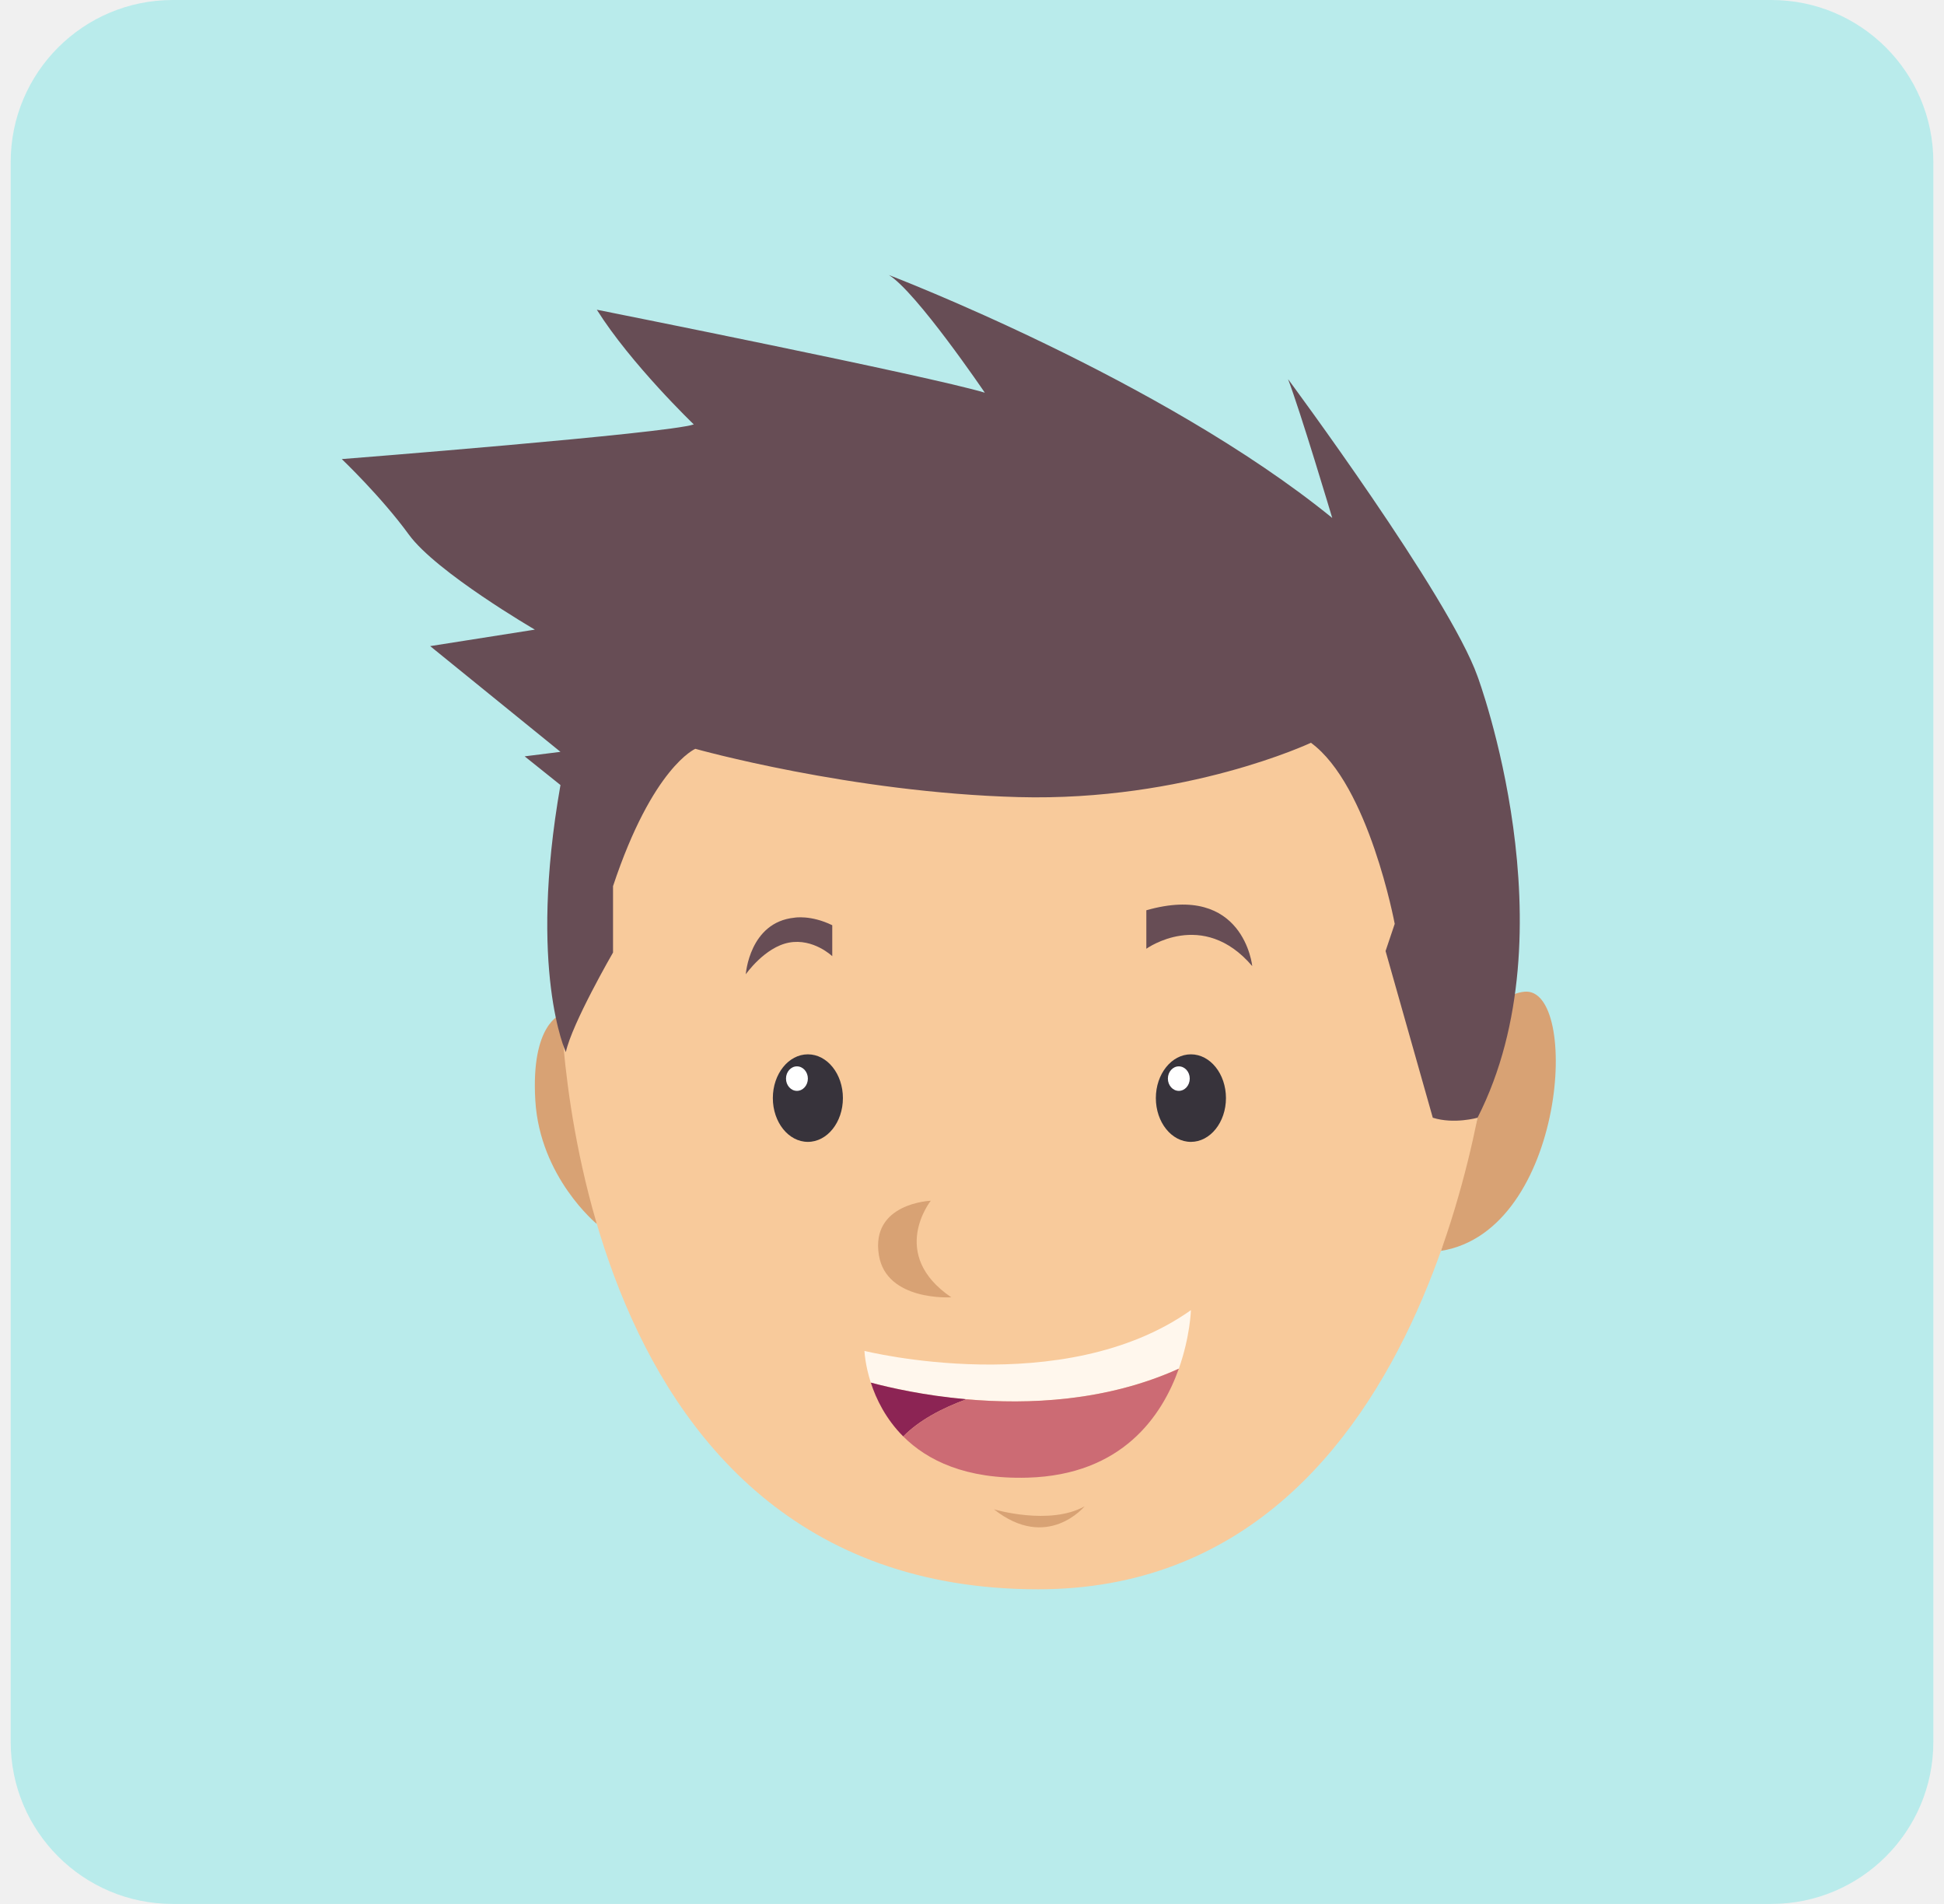
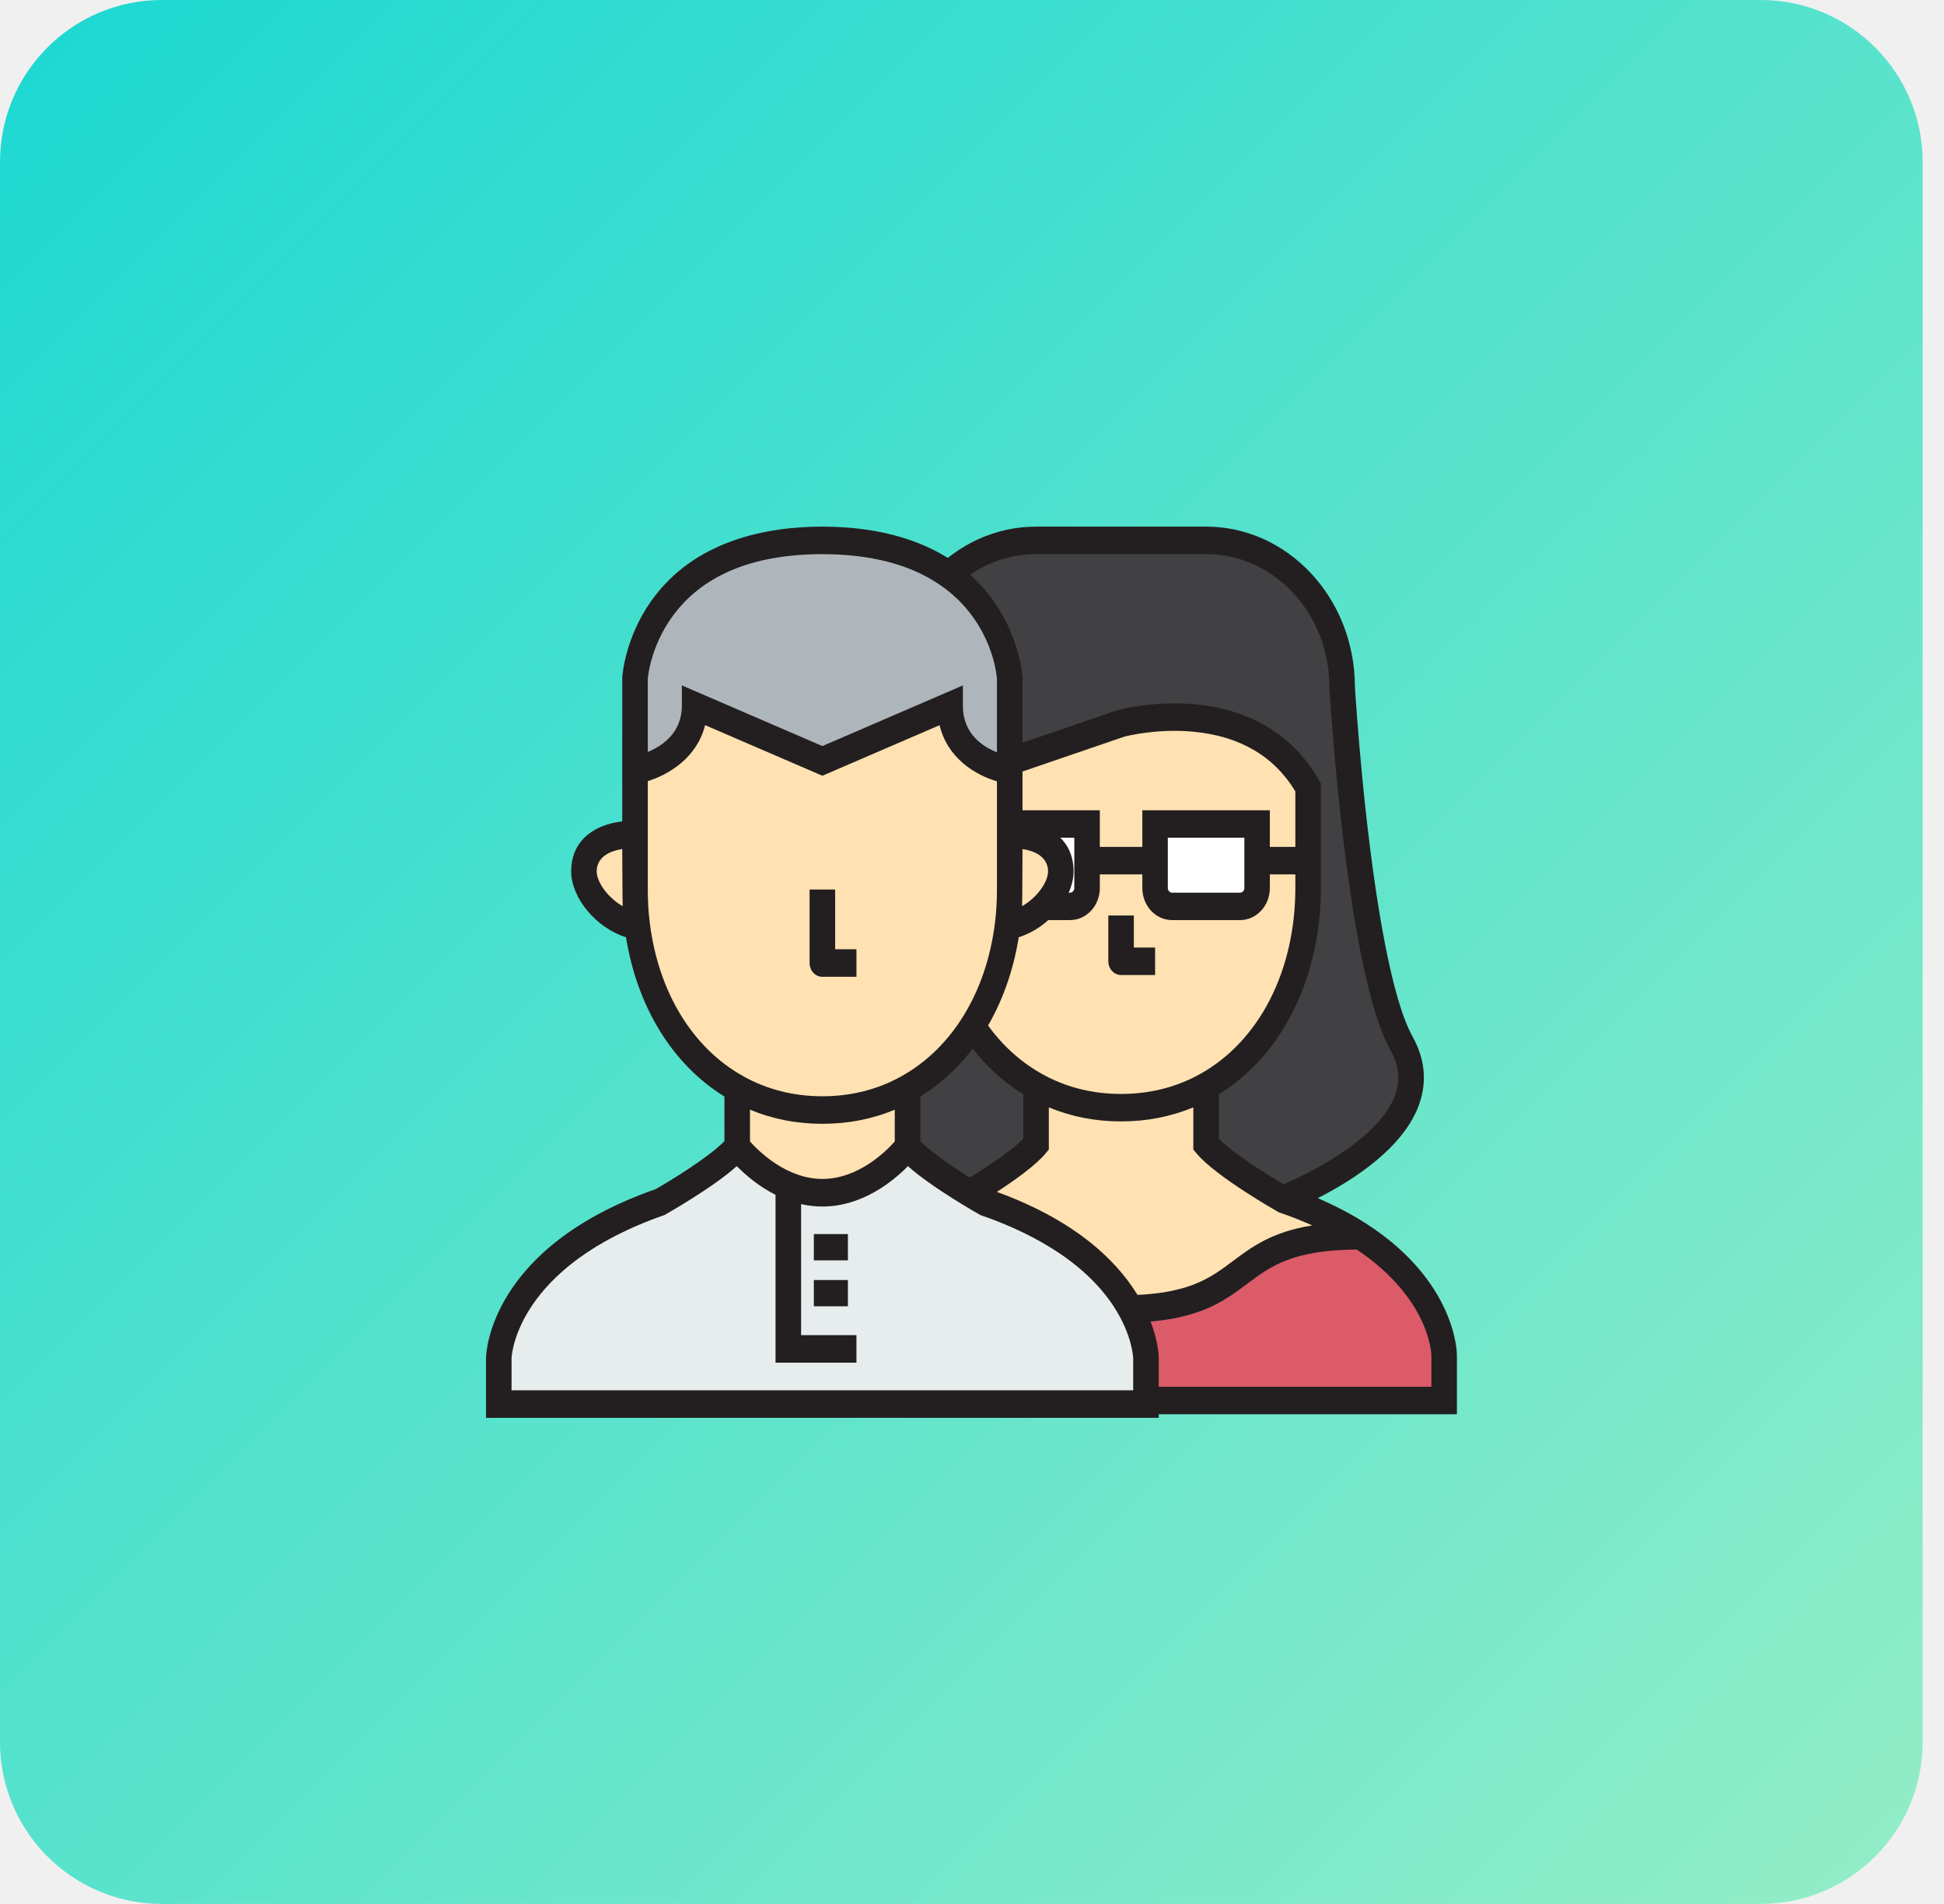
- <svg xmlns="http://www.w3.org/2000/svg" width="48px" height="47px" viewBox="0 0 48 47" version="1.1">
-   <g id="Page-1" stroke="none" stroke-width="1" fill="none" fill-rule="evenodd">
-     <g id="Operator-Copy-4" transform="translate(-85, -148)">
-       <g id="Group-3" transform="translate(58, 61)">
-         <g id="Rectangle-18-Copy-+-Group" transform="translate(27, 87)">
-           <rect id="Rectangle-18-Copy" fill="#B9EBEB" x="0.264" y="0" width="47.473" height="47" rx="4" />
-           <g id="Group" transform="translate(8.43956, 6.788889)">
-             <path d="M28.043,20.803 C28.043,20.803 27.804,17.842 29.196,17.693 C30.588,17.544 30.238,23.595 27.14,24.09 L28.043,20.803" id="Fill-49" fill="#D8A274" />
-             <path d="M5.417,18.252 C5.417,18.252 4.665,18.476 4.778,20.375 C4.891,22.275 6.297,23.426 6.297,23.426 L6.297,21.865 C6.297,21.865 6.17,19.854 6.133,19.705 C6.095,19.556 5.417,18.252 5.417,18.252" id="Fill-50" fill="#D8A274" />
-             <path d="M5.399,17.693 C5.399,17.693 5.371,32.444 17.194,32.444 C27.24,32.444 28.368,18.699 28.368,18.699 C28.368,18.699 26.844,11.491 26.844,11.156 C26.844,10.821 23.966,9.312 23.628,9.201 C23.289,9.089 14.993,9.256 14.598,9.201 C14.203,9.145 9.914,9.983 9.236,9.983 C8.559,9.983 7.431,10.318 7.318,10.541 C7.205,10.765 5.399,17.693 5.399,17.693" id="Fill-51" fill="#F8CA9B" />
-             <path d="M28.043,20.803 C28.043,20.803 27.465,20.969 26.938,20.803 L25.772,16.688 L25.998,16.017 C25.998,16.017 25.359,12.59 23.929,11.547 C23.929,11.547 20.843,13 16.705,12.888 C12.566,12.776 8.729,11.696 8.729,11.696 C8.729,11.696 7.675,12.143 6.697,15.086 L6.697,16.725 C6.697,16.725 5.684,18.475 5.532,19.183 C5.532,19.183 4.595,17.167 5.399,12.59 L4.515,11.882 L5.399,11.771 L2.182,9.161 L4.767,8.754 C4.767,8.754 2.332,7.338 1.655,6.407 C0.978,5.476 0,4.544 0,4.544 C0,4.544 8.051,3.911 8.691,3.688 C8.691,3.688 7.139,2.198 6.297,0.857 C6.297,0.857 14.523,2.496 15.877,2.905 C15.877,2.905 14.184,0.41 13.507,0 C13.507,0 20.242,2.57 24.455,5.997 C24.455,5.997 23.665,3.352 23.364,2.57 C23.364,2.57 27.343,7.934 28.043,9.908 C28.043,9.908 30.39,16.201 28.043,20.803" id="Fill-52" fill="#674D55" />
-             <path d="M12.373,20.318 C12.373,20.915 11.986,21.399 11.508,21.399 C11.03,21.399 10.643,20.915 10.643,20.318 C10.643,19.722 11.03,19.238 11.508,19.238 C11.986,19.238 12.373,19.722 12.373,20.318" id="Fill-53" fill="#37333B" />
-             <path d="M21.831,20.318 C21.831,20.915 21.443,21.399 20.966,21.399 C20.488,21.399 20.1,20.915 20.1,20.318 C20.1,19.722 20.488,19.238 20.966,19.238 C21.443,19.238 21.831,19.722 21.831,20.318" id="Fill-54" fill="#37333B" />
-             <path d="M12.11,16.815 C12.11,16.815 11.643,16.368 11.042,16.48 C10.442,16.592 9.975,17.262 9.975,17.262 C9.975,17.262 10.064,15.977 11.176,15.865 C11.176,15.865 11.576,15.791 12.11,16.051 L12.11,16.815" id="Fill-55" fill="#674D55" />
-             <path d="M19.865,15.682 L19.865,16.632 C19.865,16.632 21.257,15.626 22.48,17.06 C22.48,17.06 22.273,14.993 19.865,15.682" id="Fill-56" fill="#674D55" />
-             <path d="M14.543,22.852 C14.543,22.852 13.488,24.175 15.049,25.236 C15.049,25.236 13.446,25.341 13.261,24.193 C13.054,22.908 14.543,22.852 14.543,22.852" id="Fill-57" fill="#D8A274" />
-             <path d="M12.905,26.559 C12.905,26.559 12.917,26.893 13.062,27.342 C14.235,27.655 17.656,28.362 20.667,26.998 C20.947,26.209 20.966,25.553 20.966,25.553 C17.814,27.788 12.905,26.559 12.905,26.559" id="Fill-58" fill="#FFF7ED" />
-             <path d="M13.062,27.342 C13.192,27.745 13.432,28.24 13.863,28.671 C14.253,28.273 14.815,27.976 15.423,27.753 C14.384,27.661 13.538,27.469 13.062,27.342" id="Fill-59" fill="#8C2454" />
-             <path d="M16.935,29.688 C19.271,29.621 20.254,28.164 20.667,26.998 C18.878,27.809 16.944,27.888 15.423,27.753 C14.815,27.976 14.253,28.273 13.863,28.671 C14.452,29.26 15.401,29.732 16.935,29.688" id="Fill-60" fill="#CC6B74" />
-             <path d="M16.103,30.47 C16.103,30.47 17.476,30.88 18.342,30.395 C18.342,30.395 17.42,31.513 16.103,30.47" id="Fill-61" fill="#D8A274" />
-             <path d="M11.508,19.837 C11.508,20.004 11.387,20.14 11.238,20.14 C11.089,20.14 10.968,20.004 10.968,19.837 C10.968,19.67 11.089,19.535 11.238,19.535 C11.387,19.535 11.508,19.67 11.508,19.837" id="Fill-142" fill="#FFFFFF" />
-             <path d="M20.937,19.837 C20.937,20.004 20.816,20.14 20.667,20.14 C20.518,20.14 20.397,20.004 20.397,19.837 C20.397,19.67 20.518,19.535 20.667,19.535 C20.816,19.535 20.937,19.67 20.937,19.837" id="Fill-143" fill="#FFFFFF" />
-           </g>
-         </g>
+ <svg xmlns="http://www.w3.org/2000/svg" width="48" height="47" viewBox="0 0 48 47">
+   <defs>
+     <linearGradient id="a" x1="0%" y1="0%" y2="100%">
+       <stop stop-color="#1CD8D2" offset="0%" />
+       <stop stop-color="#93EDC7" offset="100%" />
+     </linearGradient>
+   </defs>
+   <g fill="none" fill-rule="evenodd">
+     <rect width="47.473" height="47" fill="url(#a)" rx="4" />
+     <g transform="translate(12 13)">
+       <g transform="translate(7.389)">
+         <path fill="#414042" d="M15.219,12.763 C14.556,11.575 14.149,8.43 13.935,6.239 C13.809,4.924 13.75,3.953 13.75,3.953 C13.75,1.956 12.247,0.339 10.391,0.339 L8.292,0.339 L6.193,0.339 C4.337,0.339 2.834,1.956 2.834,3.953 C2.834,3.953 2.771,5.006 2.632,6.406 L2.632,6.406 C2.414,8.584 2.011,11.602 1.364,12.763 C0.113,15.013 4.303,16.603 4.303,16.603 C4.303,16.603 5.735,15.799 6.193,15.248 L6.193,14.796 L6.193,13.811 C4.622,12.939 3.674,11.078 3.674,8.923 L3.674,6.438 L8.292,4.857 C8.292,4.857 11.512,3.971 12.91,6.438 L12.91,8.923 C12.91,11.078 11.961,12.939 10.391,13.811 L10.391,14.796 L10.391,15.248 C10.849,15.799 12.28,16.603 12.28,16.603 C12.28,16.603 16.47,15.013 15.219,12.763 L15.219,12.763 Z" />
+         <path fill="#DC5B69" d="M16.269,20.443 L16.269,21.573 L0.315,21.573 L0.315,20.443 C0.315,20.443 0.34,18.839 2.414,17.502 L2.414,17.507 C5.878,17.507 4.828,19.314 8.292,19.314 C11.756,19.314 10.706,17.507 14.17,17.507 L14.178,17.493 C16.26,18.83 16.269,20.443 16.269,20.443 L16.269,20.443 Z" />
+         <path fill="#FFE1B2" d="M12.28,16.603 C13.053,16.865 13.674,17.172 14.178,17.493 L14.17,17.507 C10.706,17.507 11.756,19.314 8.292,19.314 C4.828,19.314 5.878,17.507 2.414,17.507 L2.414,17.502 C2.914,17.181 3.535,16.87 4.303,16.603 C4.303,16.603 5.735,15.799 6.193,15.248 L6.193,14.796 L6.193,13.811 C6.806,14.154 7.511,14.344 8.292,14.344 C9.073,14.344 9.778,14.154 10.391,13.811 L10.391,14.796 L10.391,15.248 C10.849,15.799 12.28,16.603 12.28,16.603 L12.28,16.603 Z" />
+         <path fill="#FFE1B2" d="M10.391,13.811 C9.778,14.154 9.073,14.344 8.292,14.344 C7.511,14.344 6.806,14.154 6.193,13.811 C4.622,12.939 3.674,11.078 3.674,8.923 L3.674,6.438 L8.292,4.857 C8.292,4.857 11.512,3.971 12.91,6.438 L12.91,8.923 C12.91,11.078 11.961,12.939 10.391,13.811 L10.391,13.811 Z" />
+         <path fill="#FFFFFF" d="M7.452 7.342L7.452 8.923C7.452 9.171 7.263 9.375 7.032 9.375L5.353 9.375C5.122 9.375 4.933 9.171 4.933 8.923L4.933 7.342 7.452 7.342 7.452 7.342zM11.651 7.342L11.651 8.923C11.651 9.171 11.462 9.375 11.231 9.375L9.551 9.375C9.32 9.375 9.132 9.171 9.132 8.923L9.132 7.342 11.651 7.342 11.651 7.342z" />
+         <path fill="#231F20" d="M14.338,17.202 C13.977,16.971 13.578,16.763 13.149,16.577 C13.998,16.146 15.294,15.33 15.663,14.229 C15.848,13.68 15.789,13.128 15.489,12.588 C15.006,11.724 14.566,9.456 14.248,6.204 C14.131,4.984 14.071,4.05 14.065,3.942 C14.059,1.767 12.413,0 10.391,0 L8.292,0 L6.193,0 C4.171,0 2.525,1.767 2.519,3.942 C2.512,4.055 2.448,5.067 2.319,6.37 C2.002,9.531 1.567,11.739 1.094,12.589 C0.795,13.128 0.736,13.68 0.921,14.23 C1.29,15.332 2.592,16.15 3.441,16.58 C3.012,16.768 2.614,16.979 2.252,17.212 C0.053,18.629 0.001,20.364 0,20.438 L0,21.912 L16.584,21.912 L16.584,20.441 C16.583,20.368 16.549,18.621 14.338,17.202 L14.338,17.202 Z M6.427,15.474 L6.508,15.377 L6.508,14.335 C7.061,14.566 7.659,14.683 8.292,14.683 C8.925,14.683 9.523,14.566 10.076,14.335 L10.076,15.377 L10.156,15.473 C10.638,16.054 12.186,16.926 12.186,16.926 C12.475,17.024 12.75,17.133 13.013,17.25 C12.018,17.409 11.528,17.775 11.051,18.132 C10.472,18.566 9.925,18.975 8.292,18.975 C6.659,18.975 6.112,18.566 5.533,18.132 C5.057,17.776 4.57,17.411 3.582,17.251 C3.842,17.134 4.114,17.025 4.4,16.926 C4.4,16.926 5.945,16.054 6.427,15.474 L6.427,15.474 Z M12.595,7.906 L11.965,7.906 L11.965,7.003 L8.817,7.003 L8.817,7.906 L7.767,7.906 L7.767,7.003 L4.618,7.003 L4.618,7.906 L3.988,7.906 L3.988,6.686 L8.377,5.183 C8.46,5.162 9.198,4.981 10.068,5.062 C11.219,5.168 12.069,5.664 12.595,6.536 L12.595,7.906 L12.595,7.906 L12.595,7.906 Z M11.336,7.68 L11.336,8.923 C11.336,8.984 11.288,9.036 11.231,9.036 L9.551,9.036 C9.495,9.036 9.446,8.984 9.446,8.923 L9.446,7.68 L11.336,7.68 L11.336,7.68 Z M7.137,7.68 L7.137,8.923 C7.137,8.984 7.089,9.036 7.032,9.036 L5.353,9.036 C5.296,9.036 5.248,8.984 5.248,8.923 L5.248,7.68 L7.137,7.68 L7.137,7.68 Z M3.988,8.584 L4.618,8.584 L4.618,8.923 C4.618,9.359 4.948,9.713 5.353,9.713 L7.032,9.713 C7.437,9.713 7.767,9.359 7.767,8.923 L7.767,8.584 L8.817,8.584 L8.817,8.923 C8.817,9.359 9.146,9.713 9.551,9.713 L11.231,9.713 C11.636,9.713 11.965,9.359 11.965,8.923 L11.965,8.584 L12.595,8.584 L12.595,8.923 C12.595,9.925 12.377,10.88 11.964,11.684 C11.554,12.483 10.96,13.114 10.246,13.511 C9.659,13.839 9.002,14.005 8.292,14.005 C7.582,14.005 6.924,13.839 6.337,13.51 C5.624,13.114 5.03,12.483 4.62,11.684 C4.207,10.88 3.988,9.925 3.988,8.923 L3.988,8.584 L3.988,8.584 Z M1.513,13.999 C1.394,13.645 1.434,13.298 1.635,12.937 C2.168,11.978 2.61,9.793 2.946,6.442 C3.083,5.051 3.148,3.986 3.148,3.975 L3.149,3.953 C3.149,2.147 4.514,0.678 6.193,0.678 L8.292,0.678 L10.391,0.678 C12.069,0.678 13.435,2.147 13.435,3.953 L13.436,3.975 C13.436,3.985 13.496,4.968 13.621,6.275 C13.853,8.644 14.271,11.723 14.949,12.937 C15.15,13.298 15.19,13.645 15.071,13.999 C14.72,15.047 13.061,15.92 12.304,16.233 C11.885,15.989 11.073,15.482 10.706,15.11 L10.706,14.012 C11.454,13.552 12.077,12.864 12.515,12.012 C12.979,11.108 13.225,10.04 13.225,8.923 L13.225,6.343 L13.179,6.262 C12.553,5.157 11.489,4.508 10.103,4.385 C9.082,4.294 8.249,4.519 8.214,4.528 L3.359,6.19 L3.359,8.923 C3.359,10.04 3.604,11.108 4.069,12.012 C4.507,12.865 5.13,13.552 5.878,14.012 L5.878,15.11 C5.511,15.482 4.7,15.988 4.281,16.232 C4.063,16.14 3.593,15.93 3.097,15.625 C2.241,15.099 1.693,14.537 1.513,13.999 L1.513,13.999 Z M15.954,21.234 L0.63,21.234 L0.63,20.45 C0.631,20.418 0.654,20.068 0.887,19.587 C1.277,18.781 1.961,18.203 2.495,17.846 C4.065,17.86 4.604,18.262 5.173,18.688 C5.806,19.162 6.461,19.653 8.292,19.653 C10.122,19.653 10.777,19.162 11.411,18.688 C11.983,18.26 12.524,17.856 14.111,17.846 C15.037,18.464 15.488,19.127 15.704,19.581 C15.937,20.07 15.953,20.424 15.954,20.447 L15.954,21.234 L15.954,21.234 L15.954,21.234 Z" />
+         <path fill="#231F20" d="M8.292,11.069 L9.132,11.069 L9.132,10.391 L8.607,10.391 L8.607,9.6 L7.977,9.6 L7.977,10.73 C7.977,10.917 8.118,11.069 8.292,11.069 L8.292,11.069 Z" />
      </g>
+       <path fill="#E7ECED" d="M16.296,20.526 L16.296,21.66 L0.315,21.66 L0.315,20.526 C0.315,20.526 0.353,18.045 4.31,16.67 C4.31,16.67 5.745,15.863 6.203,15.309 C6.203,15.309 7.069,16.443 8.306,16.443 C9.542,16.443 10.408,15.309 10.408,15.309 C10.867,15.863 12.301,16.67 12.301,16.67 C16.283,18.031 16.296,20.526 16.296,20.526 L16.296,20.526 Z" />
+       <path fill="#AFB6BB" d="M5.152,4.423 C5.152,5.765 3.68,6.01 3.68,6.01 L3.68,3.742 C3.68,3.742 3.873,0.34 8.306,0.34 C12.738,0.34 12.931,3.742 12.931,3.742 L12.931,6.01 C12.931,6.01 11.46,5.802 11.46,4.423 L8.306,5.784 L5.152,4.423 L5.152,4.423 Z" />
+       <path fill="#FFE1B2" d="M6.203 13.867C6.817 14.212 7.523 14.402 8.306 14.402 9.088 14.402 9.794 14.212 10.408 13.867L10.408 15.309C10.408 15.309 9.542 16.443 8.306 16.443 7.069 16.443 6.203 15.309 6.203 15.309L6.203 13.867 6.203 13.867zM3.68 8.959C3.68 9.263 3.696 9.562 3.734 9.852 3.083 9.757 2.418 9.086 2.418 8.505 2.418 7.879 2.982 7.598 3.68 7.598L3.68 8.959 3.68 8.959zM12.931 7.598C13.63 7.598 14.193 7.879 14.193 8.505 14.193 9.086 13.529 9.757 12.877 9.852 12.915 9.562 12.931 9.263 12.931 8.959L12.931 7.598 12.931 7.598z" />
+       <path fill="#FFE1B2" d="M12.931,7.598 L12.931,8.959 C12.931,9.263 12.915,9.562 12.877,9.852 C12.65,11.626 11.758,13.114 10.408,13.867 C9.794,14.212 9.088,14.402 8.306,14.402 C7.523,14.402 6.817,14.212 6.203,13.867 C4.853,13.114 3.961,11.626 3.734,9.852 C3.696,9.562 3.68,9.263 3.68,8.959 L3.68,7.598 L3.68,6.01 C3.68,6.01 5.152,5.765 5.152,4.423 L8.306,5.784 L11.46,4.423 C11.46,5.802 12.931,6.01 12.931,6.01 L12.931,7.598 L12.931,7.598 Z" />
+       <path fill="#231F20" d="M12.423,16.355 C12.047,16.142 11.122,15.576 10.724,15.171 L10.724,14.068 C12.001,13.28 12.875,11.866 13.154,10.136 C13.878,9.912 14.508,9.179 14.508,8.505 C14.508,7.823 14.033,7.37 13.247,7.276 L13.247,3.742 L13.246,3.721 C13.244,3.683 13.185,2.757 12.531,1.835 C11.457,0.318 9.641,0 8.306,0 C6.971,0 5.154,0.318 4.08,1.835 C3.427,2.757 3.367,3.682 3.365,3.721 L3.364,5.719 L3.364,7.276 C2.578,7.37 2.103,7.823 2.103,8.505 C2.103,9.179 2.733,9.912 3.457,10.136 C3.736,11.867 4.61,13.281 5.887,14.068 L5.887,15.171 C5.489,15.576 4.563,16.142 4.188,16.355 C0.088,17.79 0.002,20.409 4.20534459e-05,20.52 L0,22 L16.611,22 L16.611,20.524 C16.611,20.412 16.55,17.776 12.423,16.355 L12.423,16.355 Z M6.518,15.178 L6.518,14.393 C7.073,14.625 7.672,14.742 8.306,14.742 C8.94,14.742 9.539,14.625 10.093,14.393 L10.093,15.178 C9.877,15.422 9.193,16.103 8.306,16.103 C7.423,16.103 6.735,15.42 6.518,15.178 L6.518,15.178 Z M13.878,8.505 C13.878,8.783 13.599,9.161 13.236,9.37 C13.243,9.236 13.247,7.96 13.247,7.96 C13.809,8.045 13.878,8.359 13.878,8.505 L13.878,8.505 Z M4.581,2.248 C5.318,1.208 6.571,0.68 8.306,0.68 C12.304,0.68 12.6,3.543 12.616,3.755 L12.616,5.571 C12.262,5.431 11.775,5.113 11.775,4.423 L11.775,3.92 L8.306,5.417 L4.836,3.92 L4.836,4.423 C4.836,5.091 4.35,5.415 3.995,5.563 L3.995,3.755 C4.002,3.672 4.073,2.965 4.581,2.248 L4.581,2.248 Z M2.733,8.505 C2.733,8.359 2.802,8.045 3.364,7.96 C3.364,7.96 3.369,9.236 3.375,9.37 C3.012,9.161 2.733,8.783 2.733,8.505 L2.733,8.505 Z M4.047,9.805 C4.012,9.542 3.995,9.258 3.995,8.959 L3.995,6.282 C4.519,6.12 5.209,5.703 5.41,4.901 L8.306,6.15 L11.199,4.902 C11.396,5.722 12.089,6.134 12.616,6.287 L12.616,8.959 C12.616,9.258 12.599,9.542 12.564,9.806 C12.347,11.5 11.509,12.87 10.263,13.565 C9.675,13.895 9.017,14.062 8.306,14.062 C7.594,14.062 6.936,13.895 6.348,13.565 C5.102,12.87 4.264,11.5 4.047,9.805 L4.047,9.805 Z M15.98,21.32 L0.631,21.32 L0.631,20.53 C0.633,20.461 0.747,18.265 4.407,16.994 C4.407,16.994 5.604,16.319 6.192,15.787 C6.396,15.994 6.725,16.282 7.149,16.495 L7.149,20.639 L9.147,20.639 L9.147,19.959 L7.78,19.959 L7.78,16.724 C7.947,16.762 8.122,16.784 8.306,16.784 C9.293,16.784 10.055,16.157 10.419,15.787 C11.007,16.319 12.205,16.994 12.205,16.994 C13.276,17.36 14.717,18.049 15.502,19.255 C15.953,19.947 15.979,20.501 15.98,20.529 L15.98,21.32 L15.98,21.32 L15.98,21.32 Z" />
+       <path fill="#231F20" d="M8.306,11.113 L9.147,11.113 L9.147,10.433 L8.621,10.433 L8.621,8.959 L7.99,8.959 L7.99,10.773 C7.99,10.961 8.131,11.113 8.306,11.113 L8.306,11.113 Z" />
+       <rect width=".841" height=".649" x="8.095" y="17.464" fill="#231F20" />
+       <rect width=".841" height=".649" x="8.095" y="18.598" fill="#231F20" />
    </g>
  </g>
</svg>
